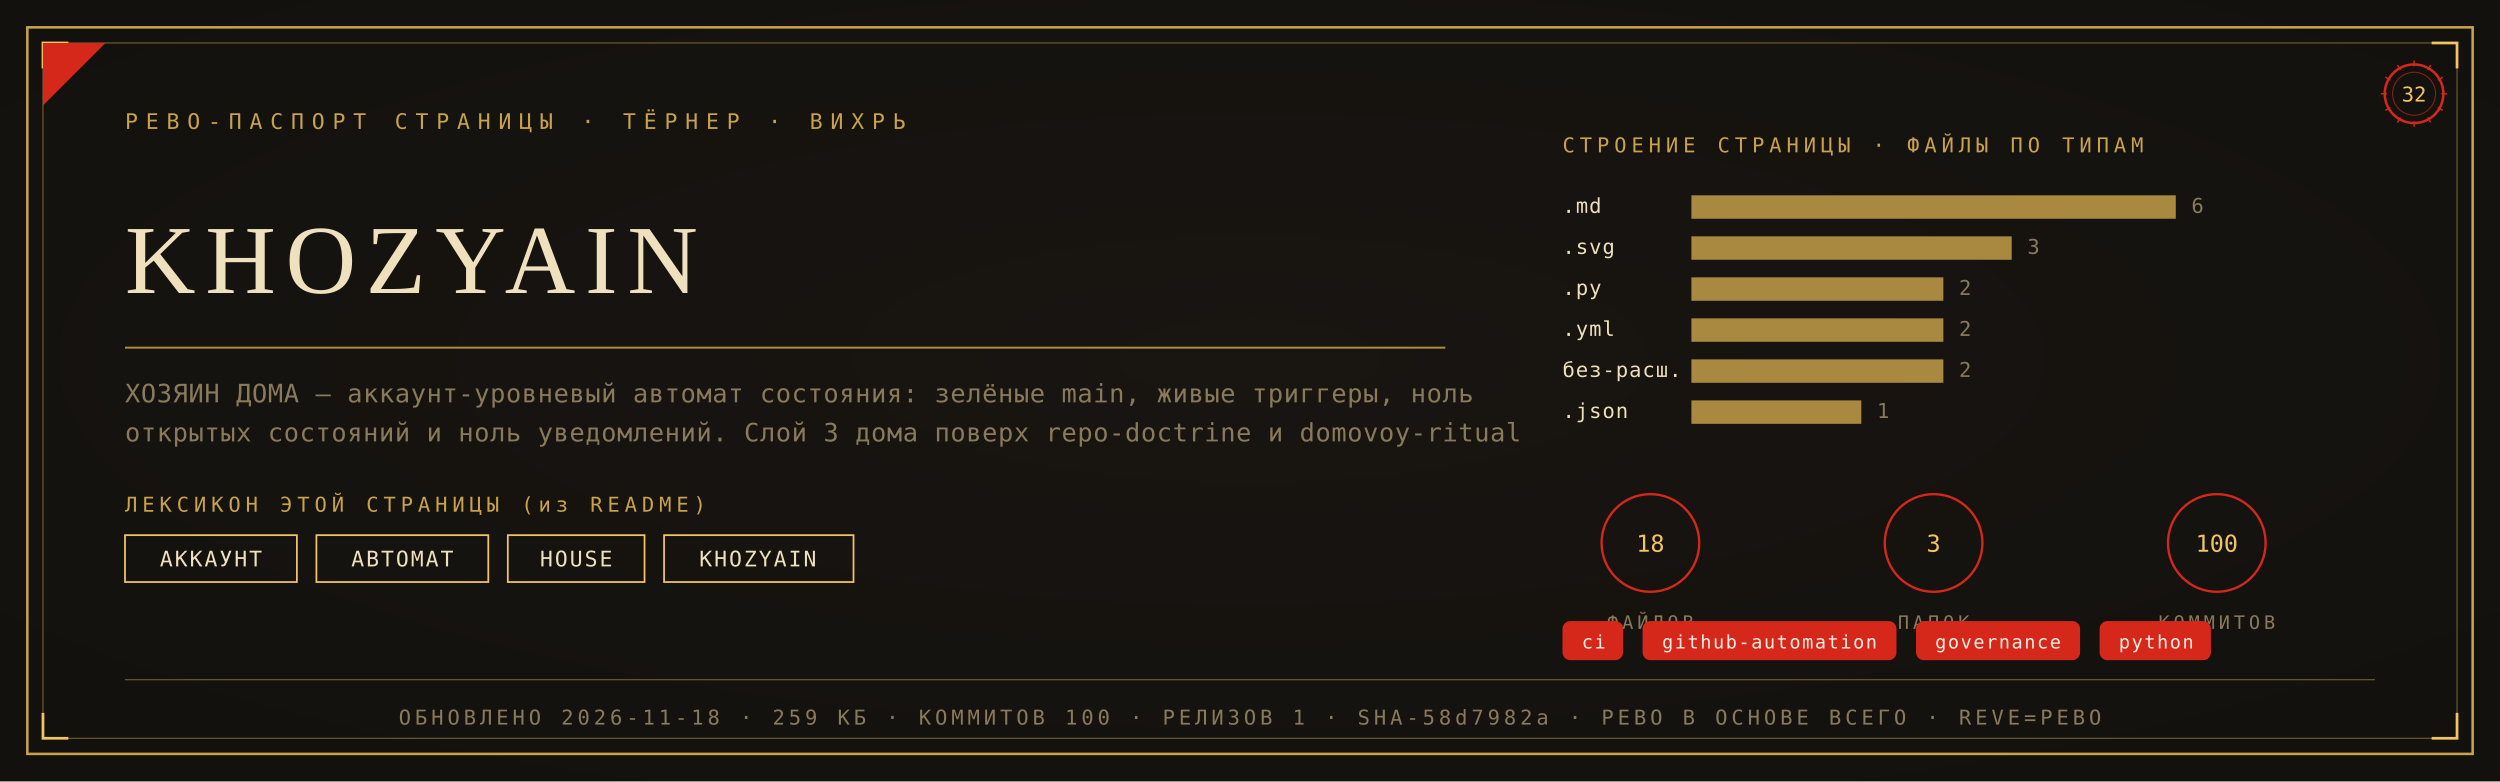
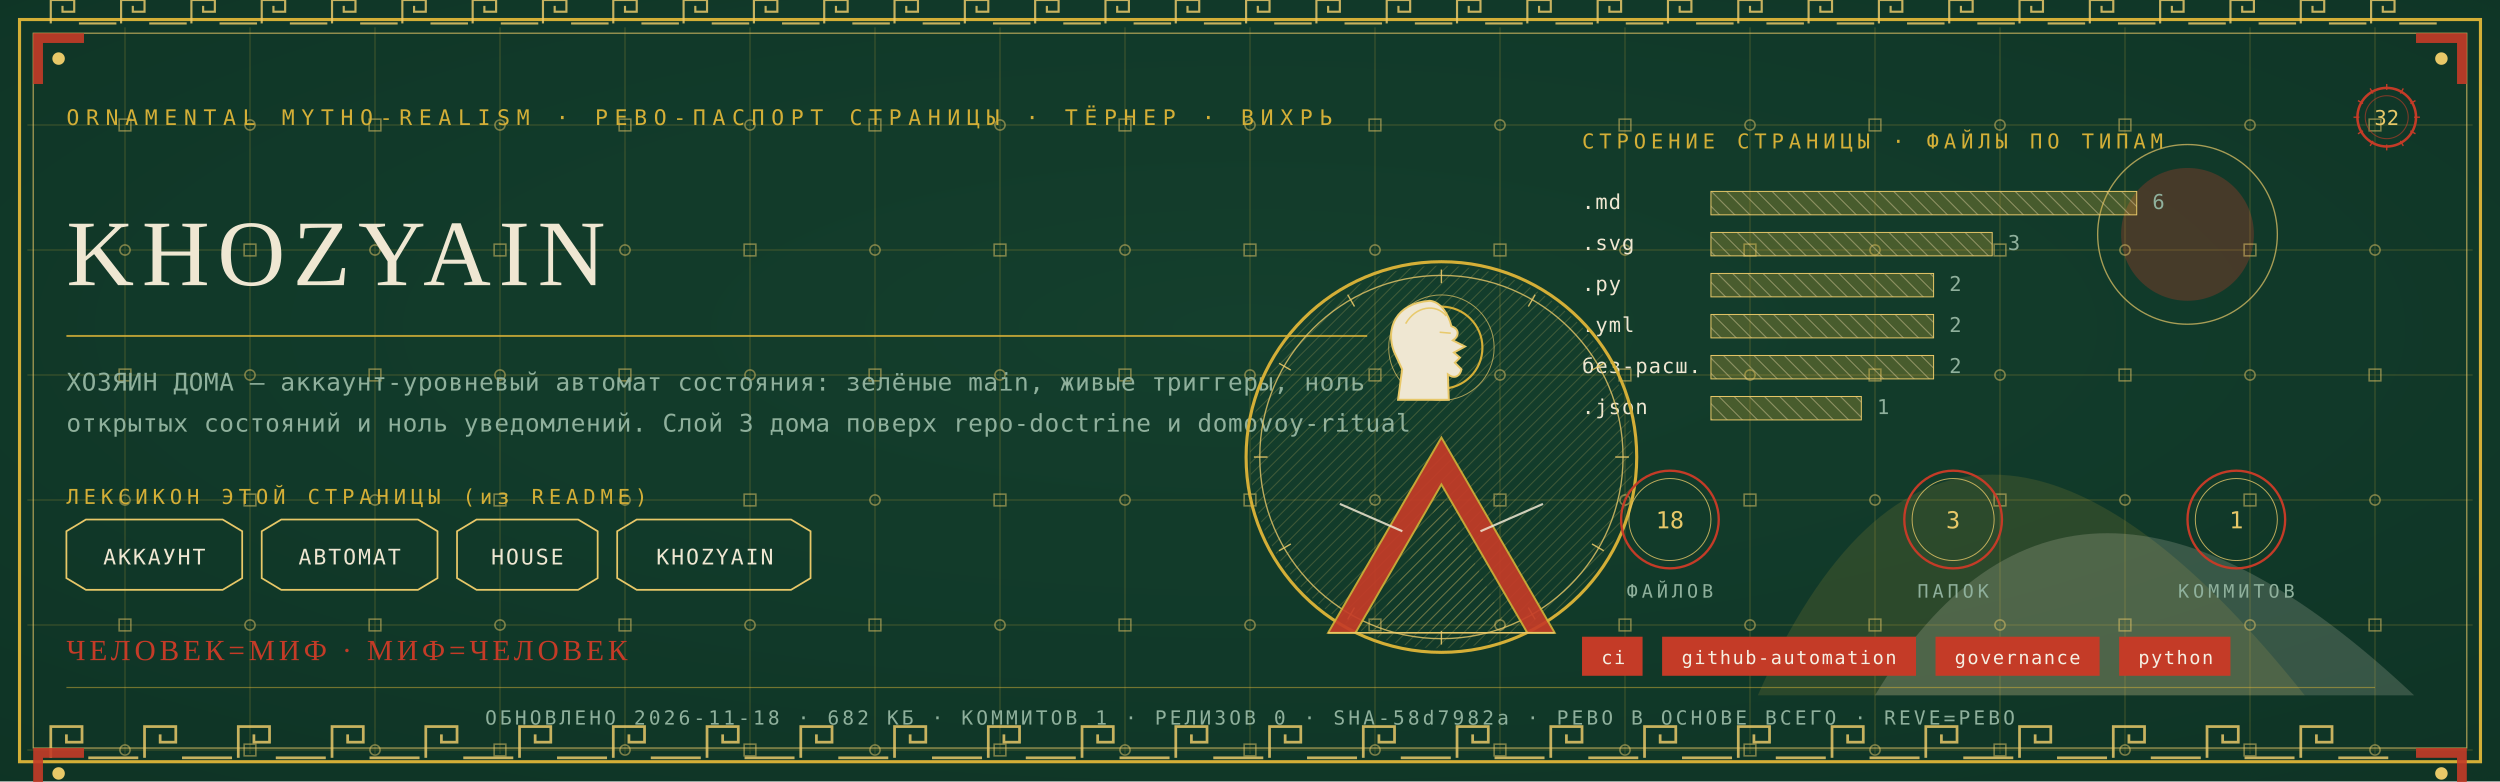
<svg xmlns="http://www.w3.org/2000/svg" viewBox="0 0 1280 400" width="1280" height="400">
  <defs>
-     <radialGradient id="rp32" cx="0.5" cy="0.46" r="1.05">
-       <stop offset="0" stop-color="#1A1611" />
-       <stop offset="1" stop-color="#100E0C" />
+     <radialGradient id="rp32" cx="0.5" cy="0.42" r="1.1">
+       <stop offset="0" stop-color="#14402E" />
+       <stop offset="1" stop-color="#0C2E21" />
    </radialGradient>
+     <pattern id="hatchm" width="4.2" height="4.2" patternUnits="userSpaceOnUse" patternTransform="rotate(45)">
+       <rect width="4.2" height="4.2" fill="none" />
+       <line x1="0" y1="0" x2="0" y2="4.2" stroke="#E8C868" stroke-width="0.5" />
+     </pattern>
+     <pattern id="hatchv" width="5.5" height="5.5" patternUnits="userSpaceOnUse" patternTransform="rotate(-45)">
+       <rect width="5.5" height="5.5" fill="none" />
+       <line x1="0" y1="0" x2="0" y2="5.5" stroke="#EFE7D2" stroke-width="0.5" />
+     </pattern>
  </defs>
-   <rect width="1280" height="400" fill="#100E0C" />
-   <rect width="1280" height="400" fill="url(#rp32)" opacity="0.92" />
-   <rect x="14" y="14" width="1252" height="372" fill="none" stroke="#C9A24B" stroke-width="1.3" />
-   <rect x="22" y="22" width="1236" height="356" fill="none" stroke="#C9A24B" stroke-width="0.55" opacity="0.55" />
-   <path d="M 22 35 L 22 22 L 35 22" fill="none" stroke="#F2C464" stroke-width="1.4" />
-   <path d="M 1258 35 L 1258 22 L 1245 22" fill="none" stroke="#F2C464" stroke-width="1.4" />
-   <path d="M 22 365 L 22 378 L 35 378" fill="none" stroke="#F2C464" stroke-width="1.4" />
-   <path d="M 1258 365 L 1258 378 L 1245 378" fill="none" stroke="#F2C464" stroke-width="1.4" />
-   <path d="M 22 54 L 22 22 L 54 22 Z" fill="#D5281B" />
-   <text x="64" y="66" font-family="'Cascadia Mono', ui-monospace, Consolas, monospace" font-size="11" fill="#C9A24B" letter-spacing="4">РЕВО-ПАСПОРТ СТРАНИЦЫ · ТЁРНЕР · ВИХРЬ</text>
-   <g transform="translate(1236,48)">
-     <circle r="15" fill="none" stroke="#D5281B" stroke-width="1.3" />
-     <circle r="11" fill="none" stroke="#D5281B" stroke-width="0.55" opacity="0.6" />
-     <text y="4" text-anchor="middle" font-family="'Cascadia Mono', ui-monospace, Consolas, monospace" font-size="10.5" fill="#F2C464">32</text>
-     <g stroke="#D5281B" stroke-width="0.7">
+   <rect width="1280" height="400" fill="#0C2E21" />
+   <rect width="1280" height="400" fill="url(#rp32)" opacity="0.94" />
+   <path d="M 900 356 Q 1000 130 1180 356 Z" fill="#D4AF37" opacity="0.14" />
+   <path d="M 960 356 Q 1060 190 1236 356 Z" fill="#EFE7D2" opacity="0.18" />
+   <circle cx="1120" cy="120" r="34" fill="#C43B27" opacity="0.30" />
+   <circle cx="1120" cy="120" r="46" fill="none" stroke="#E8C868" stroke-width="0.7" opacity="0.7" />
+   <g stroke="#D4AF37" stroke-width="0.45" opacity="0.30">
+     <line x1="64" y1="14" x2="64" y2="386" />
+     <line x1="128" y1="14" x2="128" y2="386" />
+     <line x1="192" y1="14" x2="192" y2="386" />
+     <line x1="256" y1="14" x2="256" y2="386" />
+     <line x1="320" y1="14" x2="320" y2="386" />
+     <line x1="384" y1="14" x2="384" y2="386" />
+     <line x1="448" y1="14" x2="448" y2="386" />
+     <line x1="512" y1="14" x2="512" y2="386" />
+     <line x1="576" y1="14" x2="576" y2="386" />
+     <line x1="640" y1="14" x2="640" y2="386" />
+     <line x1="704" y1="14" x2="704" y2="386" />
+     <line x1="768" y1="14" x2="768" y2="386" />
+     <line x1="832" y1="14" x2="832" y2="386" />
+     <line x1="896" y1="14" x2="896" y2="386" />
+     <line x1="960" y1="14" x2="960" y2="386" />
+     <line x1="1024" y1="14" x2="1024" y2="386" />
+     <line x1="1088" y1="14" x2="1088" y2="386" />
+     <line x1="1152" y1="14" x2="1152" y2="386" />
+     <line x1="1216" y1="14" x2="1216" y2="386" />
+     <line x1="14" y1="64" x2="1266" y2="64" />
+     <line x1="14" y1="128" x2="1266" y2="128" />
+     <line x1="14" y1="192" x2="1266" y2="192" />
+     <line x1="14" y1="256" x2="1266" y2="256" />
+     <line x1="14" y1="320" x2="1266" y2="320" />
+     <line x1="14" y1="384" x2="1266" y2="384" />
+   </g>
+   <g fill="none" stroke="#E8C868" stroke-width="0.8" opacity="0.5">
+     <rect x="61" y="61" width="6" height="6" />
+     <circle cx="64" cy="128" r="2.6" />
+     <rect x="61" y="189" width="6" height="6" />
+     <circle cx="64" cy="256" r="2.6" />
+     <rect x="61" y="317" width="6" height="6" />
+     <circle cx="64" cy="384" r="2.6" />
+     <circle cx="128" cy="64" r="2.6" />
+     <rect x="125" y="125" width="6" height="6" />
+     <circle cx="128" cy="192" r="2.6" />
+     <rect x="125" y="253" width="6" height="6" />
+     <circle cx="128" cy="320" r="2.6" />
+     <rect x="125" y="381" width="6" height="6" />
+     <rect x="189" y="61" width="6" height="6" />
+     <circle cx="192" cy="128" r="2.6" />
+     <rect x="189" y="189" width="6" height="6" />
+     <circle cx="192" cy="256" r="2.6" />
+     <rect x="189" y="317" width="6" height="6" />
+     <circle cx="192" cy="384" r="2.6" />
+     <circle cx="256" cy="64" r="2.6" />
+     <rect x="253" y="125" width="6" height="6" />
+     <circle cx="256" cy="192" r="2.6" />
+     <rect x="253" y="253" width="6" height="6" />
+     <circle cx="256" cy="320" r="2.6" />
+     <rect x="253" y="381" width="6" height="6" />
+     <rect x="317" y="61" width="6" height="6" />
+     <circle cx="320" cy="128" r="2.6" />
+     <rect x="317" y="189" width="6" height="6" />
+     <circle cx="320" cy="256" r="2.6" />
+     <rect x="317" y="317" width="6" height="6" />
+     <circle cx="320" cy="384" r="2.6" />
+     <circle cx="384" cy="64" r="2.6" />
+     <rect x="381" y="125" width="6" height="6" />
+     <circle cx="384" cy="192" r="2.6" />
+     <rect x="381" y="253" width="6" height="6" />
+     <circle cx="384" cy="320" r="2.6" />
+     <rect x="381" y="381" width="6" height="6" />
+     <rect x="445" y="61" width="6" height="6" />
+     <circle cx="448" cy="128" r="2.6" />
+     <rect x="445" y="189" width="6" height="6" />
+     <circle cx="448" cy="256" r="2.6" />
+     <rect x="445" y="317" width="6" height="6" />
+     <circle cx="448" cy="384" r="2.6" />
+     <circle cx="512" cy="64" r="2.6" />
+     <rect x="509" y="125" width="6" height="6" />
+     <circle cx="512" cy="192" r="2.6" />
+     <rect x="509" y="253" width="6" height="6" />
+     <circle cx="512" cy="320" r="2.6" />
+     <rect x="509" y="381" width="6" height="6" />
+     <rect x="573" y="61" width="6" height="6" />
+     <circle cx="576" cy="128" r="2.6" />
+     <rect x="573" y="189" width="6" height="6" />
+     <circle cx="576" cy="256" r="2.6" />
+     <rect x="573" y="317" width="6" height="6" />
+     <circle cx="576" cy="384" r="2.6" />
+     <circle cx="640" cy="64" r="2.6" />
+     <rect x="637" y="125" width="6" height="6" />
+     <circle cx="640" cy="192" r="2.6" />
+     <rect x="637" y="253" width="6" height="6" />
+     <circle cx="640" cy="320" r="2.6" />
+     <rect x="637" y="381" width="6" height="6" />
+     <rect x="701" y="61" width="6" height="6" />
+     <circle cx="704" cy="128" r="2.6" />
+     <rect x="701" y="189" width="6" height="6" />
+     <circle cx="704" cy="256" r="2.6" />
+     <rect x="701" y="317" width="6" height="6" />
+     <circle cx="704" cy="384" r="2.6" />
+     <circle cx="768" cy="64" r="2.6" />
+     <rect x="765" y="125" width="6" height="6" />
+     <circle cx="768" cy="192" r="2.6" />
+     <rect x="765" y="253" width="6" height="6" />
+     <circle cx="768" cy="320" r="2.6" />
+     <rect x="765" y="381" width="6" height="6" />
+     <rect x="829" y="61" width="6" height="6" />
+     <circle cx="832" cy="128" r="2.6" />
+     <rect x="829" y="189" width="6" height="6" />
+     <circle cx="832" cy="256" r="2.6" />
+     <rect x="829" y="317" width="6" height="6" />
+     <circle cx="832" cy="384" r="2.6" />
+     <circle cx="896" cy="64" r="2.6" />
+     <rect x="893" y="125" width="6" height="6" />
+     <circle cx="896" cy="192" r="2.6" />
+     <rect x="893" y="253" width="6" height="6" />
+     <circle cx="896" cy="320" r="2.6" />
+     <rect x="893" y="381" width="6" height="6" />
+     <rect x="957" y="61" width="6" height="6" />
+     <circle cx="960" cy="128" r="2.6" />
+     <rect x="957" y="189" width="6" height="6" />
+     <circle cx="960" cy="256" r="2.6" />
+     <rect x="957" y="317" width="6" height="6" />
+     <circle cx="960" cy="384" r="2.6" />
+     <circle cx="1024" cy="64" r="2.6" />
+     <rect x="1021" y="125" width="6" height="6" />
+     <circle cx="1024" cy="192" r="2.6" />
+     <rect x="1021" y="253" width="6" height="6" />
+     <circle cx="1024" cy="320" r="2.6" />
+     <rect x="1021" y="381" width="6" height="6" />
+     <rect x="1085" y="61" width="6" height="6" />
+     <circle cx="1088" cy="128" r="2.6" />
+     <rect x="1085" y="189" width="6" height="6" />
+     <circle cx="1088" cy="256" r="2.6" />
+     <rect x="1085" y="317" width="6" height="6" />
+     <circle cx="1088" cy="384" r="2.6" />
+     <circle cx="1152" cy="64" r="2.6" />
+     <rect x="1149" y="125" width="6" height="6" />
+     <circle cx="1152" cy="192" r="2.6" />
+     <rect x="1149" y="253" width="6" height="6" />
+     <circle cx="1152" cy="320" r="2.6" />
+     <rect x="1149" y="381" width="6" height="6" />
+     <rect x="1213" y="61" width="6" height="6" />
+     <circle cx="1216" cy="128" r="2.6" />
+     <rect x="1213" y="189" width="6" height="6" />
+     <circle cx="1216" cy="256" r="2.6" />
+     <rect x="1213" y="317" width="6" height="6" />
+     <circle cx="1216" cy="384" r="2.6" />
+   </g>
+   <rect x="10" y="10" width="1260" height="380" fill="none" stroke="#D4AF37" stroke-width="1.6" />
+   <rect x="17" y="17" width="1246" height="366" fill="none" stroke="#E8C868" stroke-width="0.6" opacity="0.75" />
+   <g fill="none" stroke="#E8C868" stroke-width="1.4" opacity="0.85">
+     <path d="M 26 388 L 26 372 L 42 372 L 42 380.0 L 34.0 380.0 L 34.0 376.0" />
+     <line x1="45.2" y1="388" x2="70.8" y2="388" />
+     <path d="M 74 388 L 74 372 L 90 372 L 90 380.0 L 82.0 380.0 L 82.0 376.0" />
+     <line x1="93.2" y1="388" x2="118.8" y2="388" />
+     <path d="M 122 388 L 122 372 L 138 372 L 138 380.0 L 130.0 380.0 L 130.0 376.0" />
+     <line x1="141.2" y1="388" x2="166.8" y2="388" />
+     <path d="M 170 388 L 170 372 L 186 372 L 186 380.0 L 178.0 380.0 L 178.0 376.0" />
+     <line x1="189.2" y1="388" x2="214.8" y2="388" />
+     <path d="M 218 388 L 218 372 L 234 372 L 234 380.0 L 226.0 380.0 L 226.0 376.0" />
+     <line x1="237.2" y1="388" x2="262.8" y2="388" />
+     <path d="M 266 388 L 266 372 L 282 372 L 282 380.0 L 274.0 380.0 L 274.0 376.0" />
+     <line x1="285.2" y1="388" x2="310.8" y2="388" />
+     <path d="M 314 388 L 314 372 L 330 372 L 330 380.0 L 322.0 380.0 L 322.0 376.0" />
+     <line x1="333.2" y1="388" x2="358.8" y2="388" />
+     <path d="M 362 388 L 362 372 L 378 372 L 378 380.0 L 370.0 380.0 L 370.0 376.0" />
+     <line x1="381.2" y1="388" x2="406.8" y2="388" />
+     <path d="M 410 388 L 410 372 L 426 372 L 426 380.0 L 418.0 380.0 L 418.0 376.0" />
+     <line x1="429.2" y1="388" x2="454.8" y2="388" />
+     <path d="M 458 388 L 458 372 L 474 372 L 474 380.0 L 466.0 380.0 L 466.0 376.0" />
+     <line x1="477.2" y1="388" x2="502.8" y2="388" />
+     <path d="M 506 388 L 506 372 L 522 372 L 522 380.0 L 514.0 380.0 L 514.0 376.0" />
+     <line x1="525.2" y1="388" x2="550.8" y2="388" />
+     <path d="M 554 388 L 554 372 L 570 372 L 570 380.0 L 562.0 380.0 L 562.0 376.0" />
+     <line x1="573.2" y1="388" x2="598.8" y2="388" />
+     <path d="M 602 388 L 602 372 L 618 372 L 618 380.0 L 610.0 380.0 L 610.0 376.0" />
+     <line x1="621.2" y1="388" x2="646.8" y2="388" />
+     <path d="M 650 388 L 650 372 L 666 372 L 666 380.0 L 658.0 380.0 L 658.0 376.0" />
+     <line x1="669.2" y1="388" x2="694.8" y2="388" />
+     <path d="M 698 388 L 698 372 L 714 372 L 714 380.0 L 706.0 380.0 L 706.0 376.0" />
+     <line x1="717.2" y1="388" x2="742.8" y2="388" />
+     <path d="M 746 388 L 746 372 L 762 372 L 762 380.0 L 754.0 380.0 L 754.0 376.0" />
+     <line x1="765.2" y1="388" x2="790.8" y2="388" />
+     <path d="M 794 388 L 794 372 L 810 372 L 810 380.0 L 802.0 380.0 L 802.0 376.0" />
+     <line x1="813.2" y1="388" x2="838.8" y2="388" />
+     <path d="M 842 388 L 842 372 L 858 372 L 858 380.0 L 850.0 380.0 L 850.0 376.0" />
+     <line x1="861.2" y1="388" x2="886.8" y2="388" />
+     <path d="M 890 388 L 890 372 L 906 372 L 906 380.0 L 898.0 380.0 L 898.0 376.0" />
+     <line x1="909.2" y1="388" x2="934.8" y2="388" />
+     <path d="M 938 388 L 938 372 L 954 372 L 954 380.0 L 946.0 380.0 L 946.0 376.0" />
+     <line x1="957.2" y1="388" x2="982.8" y2="388" />
+     <path d="M 986 388 L 986 372 L 1002 372 L 1002 380.0 L 994.0 380.0 L 994.0 376.0" />
+     <line x1="1005.2" y1="388" x2="1030.8" y2="388" />
+     <path d="M 1034 388 L 1034 372 L 1050 372 L 1050 380.0 L 1042.0 380.0 L 1042.0 376.0" />
+     <line x1="1053.2" y1="388" x2="1078.8" y2="388" />
+     <path d="M 1082 388 L 1082 372 L 1098 372 L 1098 380.0 L 1090.0 380.0 L 1090.0 376.0" />
+     <line x1="1101.2" y1="388" x2="1126.8" y2="388" />
+     <path d="M 1130 388 L 1130 372 L 1146 372 L 1146 380.0 L 1138.0 380.0 L 1138.0 376.0" />
+     <line x1="1149.2" y1="388" x2="1174.8" y2="388" />
+     <path d="M 1178 388 L 1178 372 L 1194 372 L 1194 380.0 L 1186.0 380.0 L 1186.0 376.0" />
+     <line x1="1197.2" y1="388" x2="1222.8" y2="388" />
+   </g>
+   <g fill="none" stroke="#E8C868" stroke-width="1.1" opacity="0.85">
+     <path d="M 26 12 L 26 0 L 38 0 L 38 6.0 L 32.0 6.0 L 32.0 3.0" />
+     <line x1="40.4" y1="12" x2="59.6" y2="12" />
+     <path d="M 62 12 L 62 0 L 74 0 L 74 6.0 L 68.0 6.0 L 68.0 3.0" />
+     <line x1="76.4" y1="12" x2="95.6" y2="12" />
+     <path d="M 98 12 L 98 0 L 110 0 L 110 6.0 L 104.0 6.0 L 104.0 3.0" />
+     <line x1="112.4" y1="12" x2="131.6" y2="12" />
+     <path d="M 134 12 L 134 0 L 146 0 L 146 6.0 L 140.0 6.0 L 140.0 3.0" />
+     <line x1="148.4" y1="12" x2="167.6" y2="12" />
+     <path d="M 170 12 L 170 0 L 182 0 L 182 6.0 L 176.0 6.0 L 176.0 3.0" />
+     <line x1="184.4" y1="12" x2="203.6" y2="12" />
+     <path d="M 206 12 L 206 0 L 218 0 L 218 6.0 L 212.0 6.0 L 212.0 3.0" />
+     <line x1="220.4" y1="12" x2="239.6" y2="12" />
+     <path d="M 242 12 L 242 0 L 254 0 L 254 6.0 L 248.0 6.0 L 248.0 3.0" />
+     <line x1="256.4" y1="12" x2="275.6" y2="12" />
+     <path d="M 278 12 L 278 0 L 290 0 L 290 6.0 L 284.0 6.0 L 284.0 3.0" />
+     <line x1="292.4" y1="12" x2="311.6" y2="12" />
+     <path d="M 314 12 L 314 0 L 326 0 L 326 6.0 L 320.0 6.0 L 320.0 3.0" />
+     <line x1="328.4" y1="12" x2="347.6" y2="12" />
+     <path d="M 350 12 L 350 0 L 362 0 L 362 6.0 L 356.0 6.0 L 356.0 3.0" />
+     <line x1="364.4" y1="12" x2="383.6" y2="12" />
+     <path d="M 386 12 L 386 0 L 398 0 L 398 6.0 L 392.0 6.0 L 392.0 3.0" />
+     <line x1="400.4" y1="12" x2="419.6" y2="12" />
+     <path d="M 422 12 L 422 0 L 434 0 L 434 6.0 L 428.0 6.0 L 428.0 3.0" />
+     <line x1="436.4" y1="12" x2="455.6" y2="12" />
+     <path d="M 458 12 L 458 0 L 470 0 L 470 6.0 L 464.0 6.0 L 464.0 3.0" />
+     <line x1="472.4" y1="12" x2="491.6" y2="12" />
+     <path d="M 494 12 L 494 0 L 506 0 L 506 6.0 L 500.0 6.0 L 500.0 3.0" />
+     <line x1="508.4" y1="12" x2="527.6" y2="12" />
+     <path d="M 530 12 L 530 0 L 542 0 L 542 6.0 L 536.0 6.0 L 536.0 3.0" />
+     <line x1="544.4" y1="12" x2="563.6" y2="12" />
+     <path d="M 566 12 L 566 0 L 578 0 L 578 6.0 L 572.0 6.0 L 572.0 3.0" />
+     <line x1="580.4" y1="12" x2="599.6" y2="12" />
+     <path d="M 602 12 L 602 0 L 614 0 L 614 6.0 L 608.0 6.0 L 608.0 3.0" />
+     <line x1="616.4" y1="12" x2="635.6" y2="12" />
+     <path d="M 638 12 L 638 0 L 650 0 L 650 6.0 L 644.0 6.0 L 644.0 3.0" />
+     <line x1="652.4" y1="12" x2="671.6" y2="12" />
+     <path d="M 674 12 L 674 0 L 686 0 L 686 6.0 L 680.0 6.0 L 680.0 3.0" />
+     <line x1="688.4" y1="12" x2="707.6" y2="12" />
+     <path d="M 710 12 L 710 0 L 722 0 L 722 6.0 L 716.0 6.0 L 716.0 3.0" />
+     <line x1="724.4" y1="12" x2="743.6" y2="12" />
+     <path d="M 746 12 L 746 0 L 758 0 L 758 6.0 L 752.0 6.0 L 752.0 3.0" />
+     <line x1="760.4" y1="12" x2="779.6" y2="12" />
+     <path d="M 782 12 L 782 0 L 794 0 L 794 6.0 L 788.0 6.0 L 788.0 3.0" />
+     <line x1="796.4" y1="12" x2="815.6" y2="12" />
+     <path d="M 818 12 L 818 0 L 830 0 L 830 6.0 L 824.0 6.0 L 824.0 3.0" />
+     <line x1="832.4" y1="12" x2="851.6" y2="12" />
+     <path d="M 854 12 L 854 0 L 866 0 L 866 6.0 L 860.0 6.0 L 860.0 3.0" />
+     <line x1="868.4" y1="12" x2="887.6" y2="12" />
+     <path d="M 890 12 L 890 0 L 902 0 L 902 6.0 L 896.0 6.0 L 896.0 3.0" />
+     <line x1="904.4" y1="12" x2="923.6" y2="12" />
+     <path d="M 926 12 L 926 0 L 938 0 L 938 6.0 L 932.0 6.0 L 932.0 3.0" />
+     <line x1="940.4" y1="12" x2="959.6" y2="12" />
+     <path d="M 962 12 L 962 0 L 974 0 L 974 6.0 L 968.0 6.0 L 968.0 3.0" />
+     <line x1="976.4" y1="12" x2="995.6" y2="12" />
+     <path d="M 998 12 L 998 0 L 1010 0 L 1010 6.0 L 1004.0 6.0 L 1004.0 3.0" />
+     <line x1="1012.4" y1="12" x2="1031.6" y2="12" />
+     <path d="M 1034 12 L 1034 0 L 1046 0 L 1046 6.0 L 1040.0 6.0 L 1040.0 3.0" />
+     <line x1="1048.4" y1="12" x2="1067.6" y2="12" />
+     <path d="M 1070 12 L 1070 0 L 1082 0 L 1082 6.0 L 1076.0 6.0 L 1076.0 3.0" />
+     <line x1="1084.4" y1="12" x2="1103.6" y2="12" />
+     <path d="M 1106 12 L 1106 0 L 1118 0 L 1118 6.0 L 1112.0 6.0 L 1112.0 3.0" />
+     <line x1="1120.4" y1="12" x2="1139.6" y2="12" />
+     <path d="M 1142 12 L 1142 0 L 1154 0 L 1154 6.0 L 1148.0 6.0 L 1148.0 3.0" />
+     <line x1="1156.4" y1="12" x2="1175.6" y2="12" />
+     <path d="M 1178 12 L 1178 0 L 1190 0 L 1190 6.0 L 1184.0 6.0 L 1184.0 3.0" />
+     <line x1="1192.4" y1="12" x2="1211.6" y2="12" />
+     <path d="M 1214 12 L 1214 0 L 1226 0 L 1226 6.0 L 1220.0 6.0 L 1220.0 3.0" />
+     <line x1="1228.4" y1="12" x2="1247.6" y2="12" />
+   </g>
+   <g transform="translate(17,17) scale(1,1)">
+     <path d="M 0 0 L 26 0 L 26 5 L 5 5 L 5 26 L 0 26 Z" fill="#C43B27" opacity="0.9" />
+     <circle cx="13" cy="13" r="3.2" fill="#E8C868" />
+   </g>
+   <g transform="translate(1263,17) scale(-1,1)">
+     <path d="M 0 0 L 26 0 L 26 5 L 5 5 L 5 26 L 0 26 Z" fill="#C43B27" opacity="0.9" />
+     <circle cx="13" cy="13" r="3.2" fill="#E8C868" />
+   </g>
+   <g transform="translate(17,383) scale(1,1)">
+     <path d="M 0 0 L 26 0 L 26 5 L 5 5 L 5 26 L 0 26 Z" fill="#C43B27" opacity="0.9" />
+     <circle cx="13" cy="13" r="3.2" fill="#E8C868" />
+   </g>
+   <g transform="translate(1263,383) scale(-1,1)">
+     <path d="M 0 0 L 26 0 L 26 5 L 5 5 L 5 26 L 0 26 Z" fill="#C43B27" opacity="0.9" />
+     <circle cx="13" cy="13" r="3.2" fill="#E8C868" />
+   </g>
+   <text x="34" y="64" font-family="'Cascadia Mono', ui-monospace, Consolas, monospace" font-size="11" fill="#D4AF37" letter-spacing="3.4">ORNAMENTAL MYTHO-REALISM · РЕВО-ПАСПОРТ СТРАНИЦЫ · ТЁРНЕР · ВИХРЬ</text>
+   <g transform="translate(1222,60)">
+     <circle r="15" fill="none" stroke="#C43B27" stroke-width="1.3" />
+     <circle r="11" fill="none" stroke="#C43B27" stroke-width="0.55" opacity="0.6" />
+     <text y="4" text-anchor="middle" font-family="'Cascadia Mono', ui-monospace, Consolas, monospace" font-size="10.5" fill="#E8C868">32</text>
+     <g stroke="#C43B27" stroke-width="0.7">
      <line x1="0" y1="-17" x2="0" y2="-14" transform="rotate(0)" />
      <line x1="0" y1="-17" x2="0" y2="-14" transform="rotate(30)" />
      <line x1="0" y1="-17" x2="0" y2="-14" transform="rotate(60)" />
      <line x1="0" y1="-17" x2="0" y2="-14" transform="rotate(90)" />
      <line x1="0" y1="-17" x2="0" y2="-14" transform="rotate(120)" />
      <line x1="0" y1="-17" x2="0" y2="-14" transform="rotate(150)" />
      <line x1="0" y1="-17" x2="0" y2="-14" transform="rotate(180)" />
      <line x1="0" y1="-17" x2="0" y2="-14" transform="rotate(210)" />
      <line x1="0" y1="-17" x2="0" y2="-14" transform="rotate(240)" />
      <line x1="0" y1="-17" x2="0" y2="-14" transform="rotate(270)" />
      <line x1="0" y1="-17" x2="0" y2="-14" transform="rotate(300)" />
      <line x1="0" y1="-17" x2="0" y2="-14" transform="rotate(330)" />
    </g>
  </g>
-   <text x="64" y="150" font-family="Georgia, 'Times New Roman', serif" font-size="50.0" fill="#EFE0BE" letter-spacing="5">KHOZYAIN</text>
-   <line x1="64" y1="178" x2="740" y2="178" stroke="#C9A24B" stroke-width="1" opacity="0.85" />
-   <text x="64" y="206" font-family="'Cascadia Mono', ui-monospace, Consolas, monospace" font-size="13" fill="#8A7A5C" letter-spacing="0.3">ХОЗЯИН ДОМА — аккаунт-уровневый автомат состояния: зелёные main, живые триггеры, ноль</text>
-   <text x="64" y="226" font-family="'Cascadia Mono', ui-monospace, Consolas, monospace" font-size="13" fill="#8A7A5C" letter-spacing="0.3">открытых состояний и ноль уведомлений. Слой 3 дома поверх repo-doctrine и domovoy-ritual</text>
-   <text x="64" y="262" font-family="'Cascadia Mono', ui-monospace, Consolas, monospace" font-size="10.5" fill="#C9A24B" letter-spacing="2.5">ЛЕКСИКОН ЭТОЙ СТРАНИЦЫ (из README)</text>
-   <rect x="64" y="274" width="88" height="24" fill="none" stroke="#F2C464" stroke-width="0.9" />
-   <text x="108" y="290" text-anchor="middle" font-family="'Cascadia Mono', ui-monospace, Consolas, monospace" font-size="11" fill="#EFE0BE" letter-spacing="1">АККАУНТ</text>
-   <rect x="162" y="274" width="88" height="24" fill="none" stroke="#F2C464" stroke-width="0.9" />
-   <text x="206" y="290" text-anchor="middle" font-family="'Cascadia Mono', ui-monospace, Consolas, monospace" font-size="11" fill="#EFE0BE" letter-spacing="1">АВТОМАТ</text>
-   <rect x="260" y="274" width="70" height="24" fill="none" stroke="#F2C464" stroke-width="0.9" />
-   <text x="295" y="290" text-anchor="middle" font-family="'Cascadia Mono', ui-monospace, Consolas, monospace" font-size="11" fill="#EFE0BE" letter-spacing="1">HOUSE</text>
-   <rect x="340" y="274" width="97" height="24" fill="none" stroke="#F2C464" stroke-width="0.9" />
-   <text x="388" y="290" text-anchor="middle" font-family="'Cascadia Mono', ui-monospace, Consolas, monospace" font-size="11" fill="#EFE0BE" letter-spacing="1">KHOZYAIN</text>
-   <text x="800" y="78" font-family="'Cascadia Mono', ui-monospace, Consolas, monospace" font-size="10.5" fill="#C9A24B" letter-spacing="2.5">СТРОЕНИЕ СТРАНИЦЫ · ФАЙЛЫ ПО ТИПАМ</text>
-   <text x="800" y="109" font-family="'Cascadia Mono', ui-monospace, Consolas, monospace" font-size="10.5" fill="#EFE0BE" letter-spacing="0.5">.md</text>
-   <rect x="866" y="100" width="248" height="12" fill="#C9A24B" opacity="0.82" />
-   <text x="1122" y="109" font-family="'Cascadia Mono', ui-monospace, Consolas, monospace" font-size="10.5" fill="#8A7A5C">6</text>
-   <text x="800" y="130" font-family="'Cascadia Mono', ui-monospace, Consolas, monospace" font-size="10.5" fill="#EFE0BE" letter-spacing="0.5">.svg</text>
-   <rect x="866" y="121" width="164" height="12" fill="#C9A24B" opacity="0.82" />
-   <text x="1038" y="130" font-family="'Cascadia Mono', ui-monospace, Consolas, monospace" font-size="10.5" fill="#8A7A5C">3</text>
-   <text x="800" y="151" font-family="'Cascadia Mono', ui-monospace, Consolas, monospace" font-size="10.5" fill="#EFE0BE" letter-spacing="0.5">.py</text>
-   <rect x="866" y="142" width="129" height="12" fill="#C9A24B" opacity="0.82" />
-   <text x="1003" y="151" font-family="'Cascadia Mono', ui-monospace, Consolas, monospace" font-size="10.5" fill="#8A7A5C">2</text>
-   <text x="800" y="172" font-family="'Cascadia Mono', ui-monospace, Consolas, monospace" font-size="10.5" fill="#EFE0BE" letter-spacing="0.5">.yml</text>
-   <rect x="866" y="163" width="129" height="12" fill="#C9A24B" opacity="0.82" />
-   <text x="1003" y="172" font-family="'Cascadia Mono', ui-monospace, Consolas, monospace" font-size="10.5" fill="#8A7A5C">2</text>
-   <text x="800" y="193" font-family="'Cascadia Mono', ui-monospace, Consolas, monospace" font-size="10.5" fill="#EFE0BE" letter-spacing="0.5">без-расш.</text>
-   <rect x="866" y="184" width="129" height="12" fill="#C9A24B" opacity="0.82" />
-   <text x="1003" y="193" font-family="'Cascadia Mono', ui-monospace, Consolas, monospace" font-size="10.5" fill="#8A7A5C">2</text>
-   <text x="800" y="214" font-family="'Cascadia Mono', ui-monospace, Consolas, monospace" font-size="10.5" fill="#EFE0BE" letter-spacing="0.5">.json</text>
-   <rect x="866" y="205" width="87" height="12" fill="#C9A24B" opacity="0.82" />
-   <text x="961" y="214" font-family="'Cascadia Mono', ui-monospace, Consolas, monospace" font-size="10.5" fill="#8A7A5C">1</text>
-   <g transform="translate(845,278)">
-     <circle r="25" fill="none" stroke="#D5281B" stroke-width="1.2" />
-     <text y="4.5" text-anchor="middle" font-family="'Cascadia Mono', ui-monospace, Consolas, monospace" font-size="12" fill="#F2C464">18</text>
-     <text y="44" text-anchor="middle" font-family="'Cascadia Mono', ui-monospace, Consolas, monospace" font-size="9.5" fill="#8A7A5C" letter-spacing="2">ФАЙЛОВ</text>
-   </g>
-   <g transform="translate(990,278)">
-     <circle r="25" fill="none" stroke="#D5281B" stroke-width="1.2" />
-     <text y="4.5" text-anchor="middle" font-family="'Cascadia Mono', ui-monospace, Consolas, monospace" font-size="12" fill="#F2C464">3</text>
-     <text y="44" text-anchor="middle" font-family="'Cascadia Mono', ui-monospace, Consolas, monospace" font-size="9.5" fill="#8A7A5C" letter-spacing="2">ПАПОК</text>
-   </g>
-   <g transform="translate(1135,278)">
-     <circle r="25" fill="none" stroke="#D5281B" stroke-width="1.2" />
-     <text y="4.5" text-anchor="middle" font-family="'Cascadia Mono', ui-monospace, Consolas, monospace" font-size="12" fill="#F2C464">100</text>
-     <text y="44" text-anchor="middle" font-family="'Cascadia Mono', ui-monospace, Consolas, monospace" font-size="9.5" fill="#8A7A5C" letter-spacing="2">КОММИТОВ</text>
-   </g>
-   <rect x="800" y="318" rx="4" width="31" height="20" fill="#D5281B" />
-   <text x="816" y="332" text-anchor="middle" font-family="'Cascadia Mono', ui-monospace, Consolas, monospace" font-size="9.5" fill="#F5EFE2" letter-spacing="0.8">ci</text>
-   <rect x="841" y="318" rx="4" width="130" height="20" fill="#D5281B" />
-   <text x="906" y="332" text-anchor="middle" font-family="'Cascadia Mono', ui-monospace, Consolas, monospace" font-size="9.5" fill="#F5EFE2" letter-spacing="0.8">github-automation</text>
-   <rect x="981" y="318" rx="4" width="84" height="20" fill="#D5281B" />
-   <text x="1023" y="332" text-anchor="middle" font-family="'Cascadia Mono', ui-monospace, Consolas, monospace" font-size="9.5" fill="#F5EFE2" letter-spacing="0.8">governance</text>
-   <rect x="1075" y="318" rx="4" width="57" height="20" fill="#D5281B" />
-   <text x="1104" y="332" text-anchor="middle" font-family="'Cascadia Mono', ui-monospace, Consolas, monospace" font-size="9.5" fill="#F5EFE2" letter-spacing="0.8">python</text>
-   <line x1="64" y1="348" x2="1216" y2="348" stroke="#C9A24B" stroke-width="0.6" opacity="0.5" />
-   <text x="640" y="371" text-anchor="middle" font-family="'Cascadia Mono', ui-monospace, Consolas, monospace" font-size="10.5" fill="#8A7A5C" letter-spacing="2">ОБНОВЛЕНО 2026-11-18 · 259 КБ · КОММИТОВ 100 · РЕЛИЗОВ 1 · SHA-58d7982a · РЕВО В ОСНОВЕ ВСЕГО · REVE=РЕВО</text>
+   <text x="34" y="146" font-family="Georgia, 'Times New Roman', serif" font-size="48.0" fill="#EFE7D2" letter-spacing="4">KHOZYAIN</text>
+   <line x1="34" y1="172" x2="700" y2="172" stroke="#D4AF37" stroke-width="1" opacity="0.85" />
+   <text x="34" y="200" font-family="'Cascadia Mono', ui-monospace, Consolas, monospace" font-size="12.5" fill="#8FB09C" letter-spacing="0.3">ХОЗЯИН ДОМА — аккаунт-уровневый автомат состояния: зелёные main, живые триггеры, ноль</text>
+   <text x="34" y="221" font-family="'Cascadia Mono', ui-monospace, Consolas, monospace" font-size="12.5" fill="#8FB09C" letter-spacing="0.3">открытых состояний и ноль уведомлений. Слой 3 дома поверх repo-doctrine и domovoy-ritual</text>
+   <text x="34" y="258" font-family="'Cascadia Mono', ui-monospace, Consolas, monospace" font-size="10.5" fill="#D4AF37" letter-spacing="2.5">ЛЕКСИКОН ЭТОЙ СТРАНИЦЫ (из README)</text>
+   <path d="M 34 272 L 44 266 L 114 266 L 124 272 L 124 296 L 114 302 L 44 302 L 34 296 Z" fill="none" stroke="#E8C868" stroke-width="0.9" />
+   <text x="79" y="289" text-anchor="middle" font-family="'Cascadia Mono', ui-monospace, Consolas, monospace" font-size="11" fill="#EFE7D2" letter-spacing="1">АККАУНТ</text>
+   <path d="M 134 272 L 144 266 L 214 266 L 224 272 L 224 296 L 214 302 L 144 302 L 134 296 Z" fill="none" stroke="#E8C868" stroke-width="0.9" />
+   <text x="179" y="289" text-anchor="middle" font-family="'Cascadia Mono', ui-monospace, Consolas, monospace" font-size="11" fill="#EFE7D2" letter-spacing="1">АВТОМАТ</text>
+   <path d="M 234 272 L 244 266 L 296 266 L 306 272 L 306 296 L 296 302 L 244 302 L 234 296 Z" fill="none" stroke="#E8C868" stroke-width="0.9" />
+   <text x="270" y="289" text-anchor="middle" font-family="'Cascadia Mono', ui-monospace, Consolas, monospace" font-size="11" fill="#EFE7D2" letter-spacing="1">HOUSE</text>
+   <path d="M 316 272 L 326 266 L 405 266 L 415 272 L 415 296 L 405 302 L 326 302 L 316 296 Z" fill="none" stroke="#E8C868" stroke-width="0.9" />
+   <text x="366" y="289" text-anchor="middle" font-family="'Cascadia Mono', ui-monospace, Consolas, monospace" font-size="11" fill="#EFE7D2" letter-spacing="1">KHOZYAIN</text>
+   <text x="810" y="76" font-family="'Cascadia Mono', ui-monospace, Consolas, monospace" font-size="10.5" fill="#D4AF37" letter-spacing="2.5">СТРОЕНИЕ СТРАНИЦЫ · ФАЙЛЫ ПО ТИПАМ</text>
+   <text x="810" y="107" font-family="'Cascadia Mono', ui-monospace, Consolas, monospace" font-size="10.5" fill="#EFE7D2" letter-spacing="0.5">.md</text>
+   <rect x="876" y="98" width="218" height="12" fill="url(#hatchv)" opacity="0.9" />
+   <rect x="876" y="98" width="218" height="12" fill="#D4AF37" opacity="0.28" />
+   <rect x="876" y="98" width="218" height="12" fill="none" stroke="#E8C868" stroke-width="0.5" />
+   <text x="1102" y="107" font-family="'Cascadia Mono', ui-monospace, Consolas, monospace" font-size="10.5" fill="#8FB09C">6</text>
+   <text x="810" y="128" font-family="'Cascadia Mono', ui-monospace, Consolas, monospace" font-size="10.5" fill="#EFE7D2" letter-spacing="0.5">.svg</text>
+   <rect x="876" y="119" width="144" height="12" fill="url(#hatchv)" opacity="0.9" />
+   <rect x="876" y="119" width="144" height="12" fill="#D4AF37" opacity="0.28" />
+   <rect x="876" y="119" width="144" height="12" fill="none" stroke="#E8C868" stroke-width="0.5" />
+   <text x="1028" y="128" font-family="'Cascadia Mono', ui-monospace, Consolas, monospace" font-size="10.5" fill="#8FB09C">3</text>
+   <text x="810" y="149" font-family="'Cascadia Mono', ui-monospace, Consolas, monospace" font-size="10.5" fill="#EFE7D2" letter-spacing="0.5">.py</text>
+   <rect x="876" y="140" width="114" height="12" fill="url(#hatchv)" opacity="0.9" />
+   <rect x="876" y="140" width="114" height="12" fill="#D4AF37" opacity="0.28" />
+   <rect x="876" y="140" width="114" height="12" fill="none" stroke="#E8C868" stroke-width="0.5" />
+   <text x="998" y="149" font-family="'Cascadia Mono', ui-monospace, Consolas, monospace" font-size="10.5" fill="#8FB09C">2</text>
+   <text x="810" y="170" font-family="'Cascadia Mono', ui-monospace, Consolas, monospace" font-size="10.5" fill="#EFE7D2" letter-spacing="0.5">.yml</text>
+   <rect x="876" y="161" width="114" height="12" fill="url(#hatchv)" opacity="0.9" />
+   <rect x="876" y="161" width="114" height="12" fill="#D4AF37" opacity="0.28" />
+   <rect x="876" y="161" width="114" height="12" fill="none" stroke="#E8C868" stroke-width="0.5" />
+   <text x="998" y="170" font-family="'Cascadia Mono', ui-monospace, Consolas, monospace" font-size="10.5" fill="#8FB09C">2</text>
+   <text x="810" y="191" font-family="'Cascadia Mono', ui-monospace, Consolas, monospace" font-size="10.5" fill="#EFE7D2" letter-spacing="0.5">без-расш.</text>
+   <rect x="876" y="182" width="114" height="12" fill="url(#hatchv)" opacity="0.9" />
+   <rect x="876" y="182" width="114" height="12" fill="#D4AF37" opacity="0.28" />
+   <rect x="876" y="182" width="114" height="12" fill="none" stroke="#E8C868" stroke-width="0.5" />
+   <text x="998" y="191" font-family="'Cascadia Mono', ui-monospace, Consolas, monospace" font-size="10.5" fill="#8FB09C">2</text>
+   <text x="810" y="212" font-family="'Cascadia Mono', ui-monospace, Consolas, monospace" font-size="10.5" fill="#EFE7D2" letter-spacing="0.5">.json</text>
+   <rect x="876" y="203" width="77" height="12" fill="url(#hatchv)" opacity="0.9" />
+   <rect x="876" y="203" width="77" height="12" fill="#D4AF37" opacity="0.28" />
+   <rect x="876" y="203" width="77" height="12" fill="none" stroke="#E8C868" stroke-width="0.5" />
+   <text x="961" y="212" font-family="'Cascadia Mono', ui-monospace, Consolas, monospace" font-size="10.5" fill="#8FB09C">1</text>
+   <g transform="translate(738,234)">
+     <circle r="100" fill="none" stroke="#D4AF37" stroke-width="1.6" />
+     <circle r="93" fill="none" stroke="#E8C868" stroke-width="0.7" opacity="0.8" />
+     <circle r="98" fill="url(#hatchm)" opacity="0.4" />
+     <g stroke="#E8C868" stroke-width="0.7" opacity="0.9">
+       <line x1="0" y1="-96" x2="0" y2="-89" transform="rotate(0)" />
+       <line x1="0" y1="-96" x2="0" y2="-89" transform="rotate(30)" />
+       <line x1="0" y1="-96" x2="0" y2="-89" transform="rotate(60)" />
+       <line x1="0" y1="-96" x2="0" y2="-89" transform="rotate(90)" />
+       <line x1="0" y1="-96" x2="0" y2="-89" transform="rotate(120)" />
+       <line x1="0" y1="-96" x2="0" y2="-89" transform="rotate(150)" />
+       <line x1="0" y1="-96" x2="0" y2="-89" transform="rotate(180)" />
+       <line x1="0" y1="-96" x2="0" y2="-89" transform="rotate(210)" />
+       <line x1="0" y1="-96" x2="0" y2="-89" transform="rotate(240)" />
+       <line x1="0" y1="-96" x2="0" y2="-89" transform="rotate(270)" />
+       <line x1="0" y1="-96" x2="0" y2="-89" transform="rotate(300)" />
+       <line x1="0" y1="-96" x2="0" y2="-89" transform="rotate(330)" />
+     </g>
+     <circle cy="-56" r="21" fill="none" stroke="#D4AF37" stroke-width="1.1" />
+     <circle cy="-56" r="27" fill="none" stroke="#E8C868" stroke-width="0.5" opacity="0.7" />
+     <path d="M -6.0 -80.0 C -23.5 -78.7 -28.7 -65.7 -24.3 -54.0 L -20.1 -44.9 L -22.2 -29.3 L 3.8 -29.3 L 3.3 -42.3 C 6.9 -39.7 9.5 -41.5 10.3 -44.9 L 6.9 -48.3 L 9.5 -50.9 L 6.4 -53.5 L 12.1 -56.6 L 5.9 -59.7 C 9.5 -62.3 9.0 -65.7 5.1 -67.0 C 3.8 -72.7 -0.1 -79.5 -6.0 -80.0 Z" fill="#EFE7D2" stroke="#E8C868" stroke-width="1.0" />
+     <g fill="none" stroke="#E8C868" stroke-width="0.8" opacity="0.95">
+       <path d="M -18.3 -68.3 C -13.1 -77.4 -2.7 -78.7 2.5 -72.2" />
+       <path d="M -0.9 -63.9 L 4.8 -63.4" />
+     </g>
+     <path d="M -58.0 90.0 L 0 -10.0 L 58.0 90.0 L 44.0 90.0 L 0 14.0 L -44.0 90.0 Z" fill="#C43B27" opacity="0.92" stroke="#D4AF37" stroke-width="1.0" />
+     <path d="M -34.0 88.0 L 0 20.0 L 34.0 88.0" fill="url(#hatchm)" opacity="0.5" stroke="none" />
+     <path d="M -58.0 90.0 L 58.0 90.0" fill="none" stroke="#E8C868" stroke-width="0.8" />
+     <path d="M -52.0 24.0 L -20.0 38.0" fill="none" stroke="#EFE7D2" stroke-width="1.1" opacity="0.85" />
+     <path d="M 52.0 24.0 L 20.0 38.0" fill="none" stroke="#EFE7D2" stroke-width="1.1" opacity="0.85" />
+   </g>
+   <g transform="translate(855,266)">
+     <circle r="25" fill="none" stroke="#C43B27" stroke-width="1.2" />
+     <circle r="21" fill="none" stroke="#E8C868" stroke-width="0.5" opacity="0.8" />
+     <text y="4.5" text-anchor="middle" font-family="'Cascadia Mono', ui-monospace, Consolas, monospace" font-size="12" fill="#E8C868">18</text>
+     <text y="40" text-anchor="middle" font-family="'Cascadia Mono', ui-monospace, Consolas, monospace" font-size="9.5" fill="#8FB09C" letter-spacing="2">ФАЙЛОВ</text>
+   </g>
+   <g transform="translate(1000,266)">
+     <circle r="25" fill="none" stroke="#C43B27" stroke-width="1.2" />
+     <circle r="21" fill="none" stroke="#E8C868" stroke-width="0.5" opacity="0.8" />
+     <text y="4.5" text-anchor="middle" font-family="'Cascadia Mono', ui-monospace, Consolas, monospace" font-size="12" fill="#E8C868">3</text>
+     <text y="40" text-anchor="middle" font-family="'Cascadia Mono', ui-monospace, Consolas, monospace" font-size="9.5" fill="#8FB09C" letter-spacing="2">ПАПОК</text>
+   </g>
+   <g transform="translate(1145,266)">
+     <circle r="25" fill="none" stroke="#C43B27" stroke-width="1.2" />
+     <circle r="21" fill="none" stroke="#E8C868" stroke-width="0.5" opacity="0.8" />
+     <text y="4.5" text-anchor="middle" font-family="'Cascadia Mono', ui-monospace, Consolas, monospace" font-size="12" fill="#E8C868">1</text>
+     <text y="40" text-anchor="middle" font-family="'Cascadia Mono', ui-monospace, Consolas, monospace" font-size="9.5" fill="#8FB09C" letter-spacing="2">КОММИТОВ</text>
+   </g>
+   <rect x="810" y="326" rx="0" width="31" height="20" fill="#C43B27" />
+   <text x="826" y="340" text-anchor="middle" font-family="'Cascadia Mono', ui-monospace, Consolas, monospace" font-size="9.5" fill="#F5EFE2" letter-spacing="0.8">ci</text>
+   <rect x="851" y="326" rx="0" width="130" height="20" fill="#C43B27" />
+   <text x="916" y="340" text-anchor="middle" font-family="'Cascadia Mono', ui-monospace, Consolas, monospace" font-size="9.5" fill="#F5EFE2" letter-spacing="0.8">github-automation</text>
+   <rect x="991" y="326" rx="0" width="84" height="20" fill="#C43B27" />
+   <text x="1033" y="340" text-anchor="middle" font-family="'Cascadia Mono', ui-monospace, Consolas, monospace" font-size="9.5" fill="#F5EFE2" letter-spacing="0.8">governance</text>
+   <rect x="1085" y="326" rx="0" width="57" height="20" fill="#C43B27" />
+   <text x="1114" y="340" text-anchor="middle" font-family="'Cascadia Mono', ui-monospace, Consolas, monospace" font-size="9.5" fill="#F5EFE2" letter-spacing="0.8">python</text>
+   <text x="34" y="338" font-family="Georgia, 'Times New Roman', serif" font-size="15" fill="#C43B27" letter-spacing="2">ЧЕЛОВЕК=МИФ · МИФ=ЧЕЛОВЕК</text>
+   <line x1="34" y1="352" x2="1216" y2="352" stroke="#D4AF37" stroke-width="0.6" opacity="0.5" />
+   <text x="640" y="371" text-anchor="middle" font-family="'Cascadia Mono', ui-monospace, Consolas, monospace" font-size="10" fill="#8FB09C" letter-spacing="1.6">ОБНОВЛЕНО 2026-11-18 · 682 КБ · КОММИТОВ 1 · РЕЛИЗОВ 0 · SHA-58d7982a · РЕВО В ОСНОВЕ ВСЕГО · REVE=РЕВО</text>
</svg>
